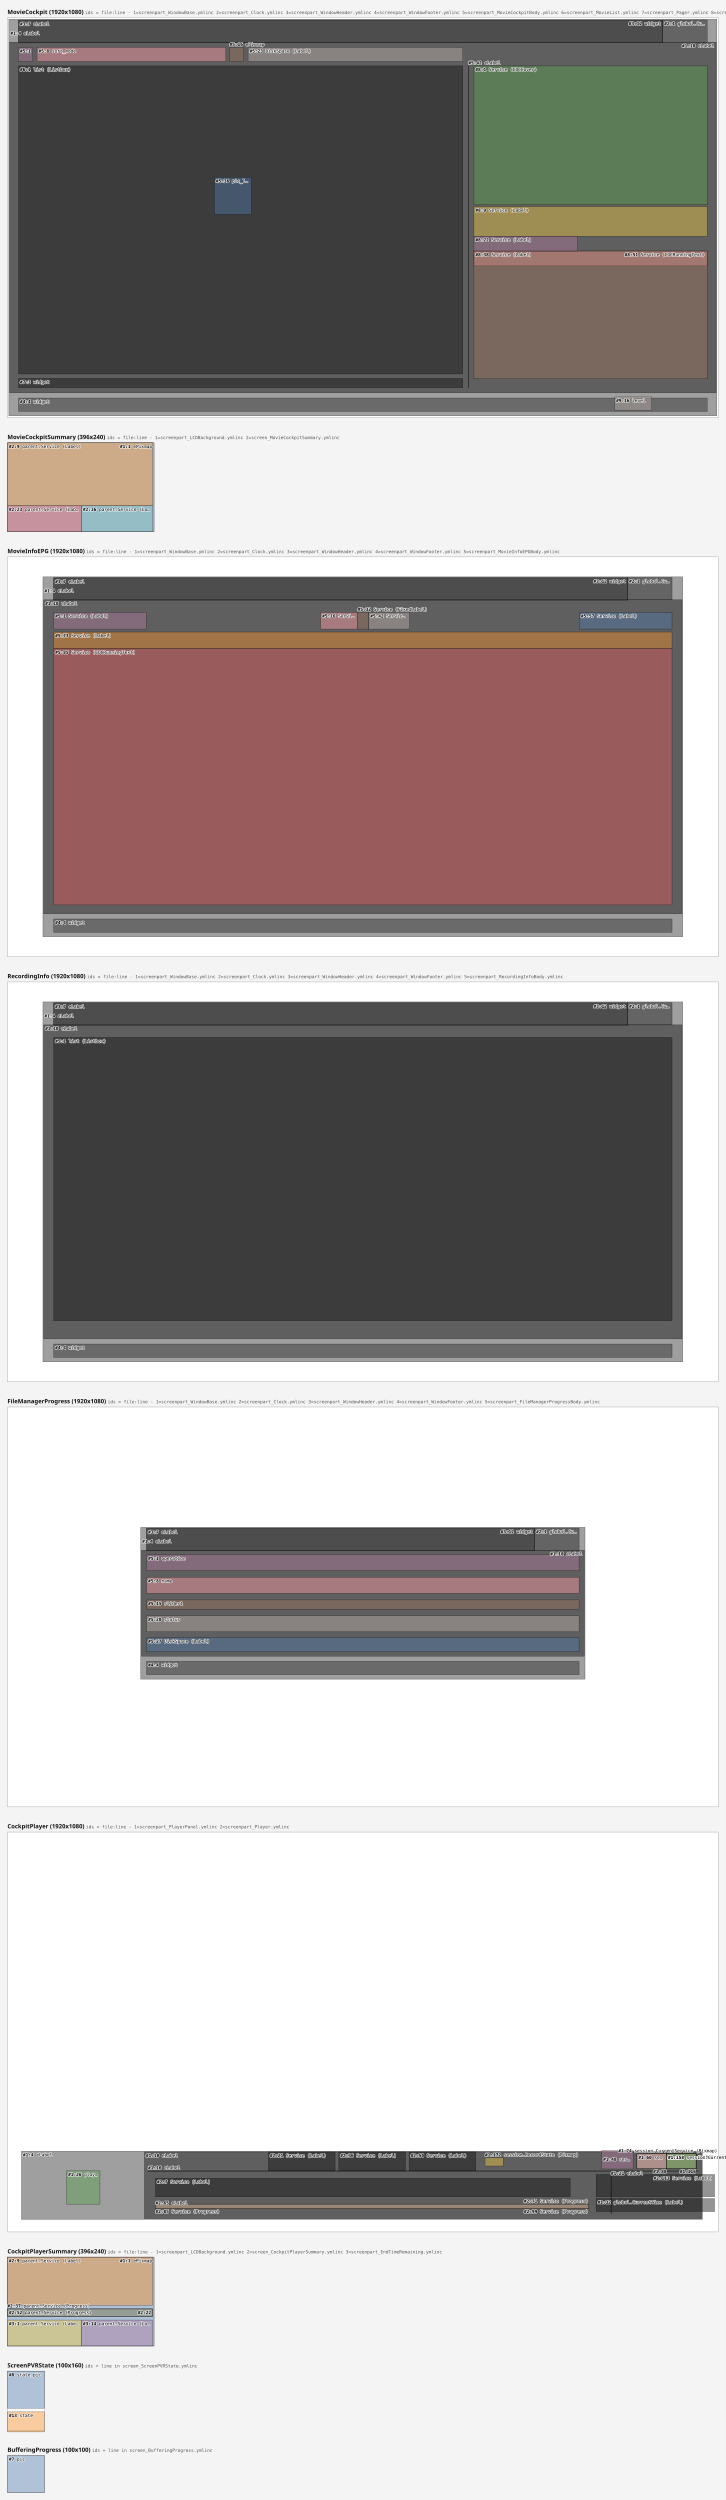
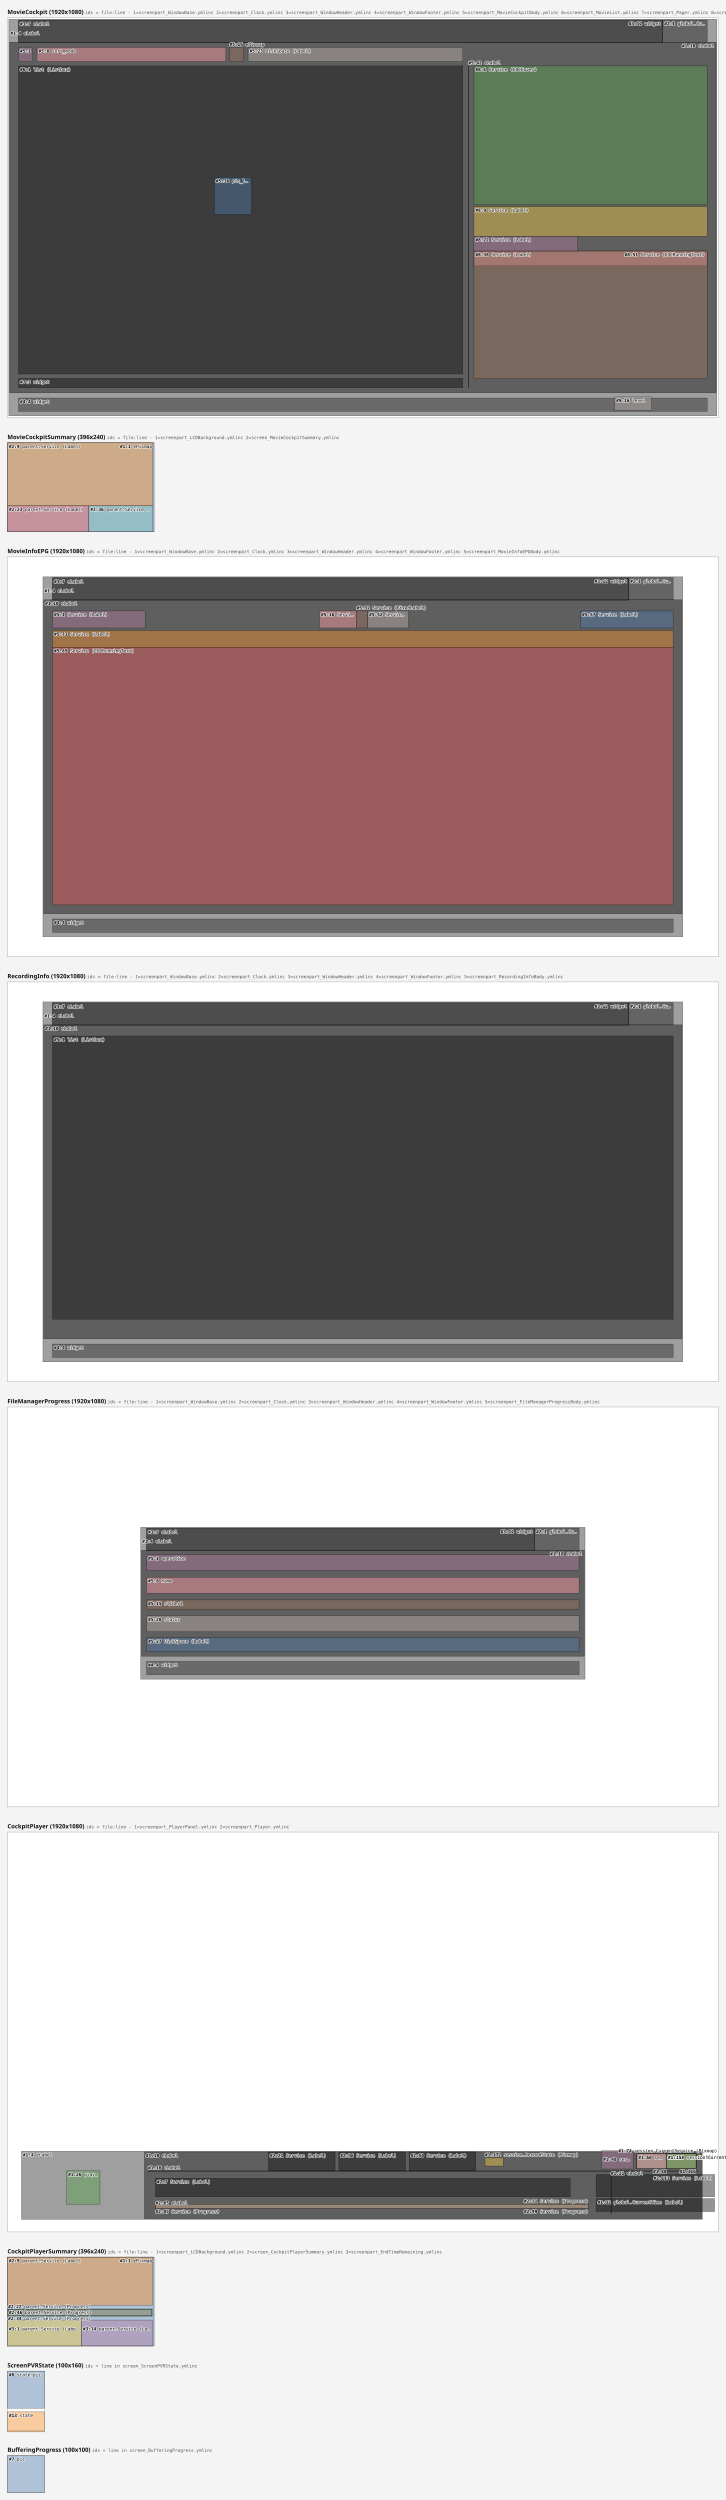
<svg xmlns="http://www.w3.org/2000/svg" width="1960" height="6752" viewBox="0 0 1960 6752">
  <rect x="0" y="0" width="1960" height="6752" fill="#f4f4f4" />
  <text x="20" y="38" font-family="sans-serif" font-size="16" font-weight="bold" fill="#111111">MovieCockpit (1920x1080) <tspan font-family="monospace" font-size="12" font-weight="normal" fill="#555555">ids = file:line - 1=screenpart_WindowBase.ymlinc  2=screenpart_Clock.ymlinc  3=screenpart_WindowHeader.ymlinc  4=screenpart_WindowFooter.ymlinc  5=screenpart_MovieCockpitBody.ymlinc  6=screenpart_MovieList.ymlinc  7=screenpart_Pager.ymlinc  8=screenpart_MovieDetails.ymlinc  9=screen_MovieCockpit.ymlinc</tspan>
  </text>
  <g data-screen="0" transform="translate(20,48)">
    <rect x="0" y="0" width="1920" height="1080" fill="#ffffff" stroke="#999999" stroke-width="1" />
    <rect data-ref="0:0" data-src="screenpart_WindowBase.ymlinc:4" x="4" y="4" width="1912" height="1071" fill="#2c2c2c" fill-opacity="0.45" stroke="#000000" stroke-opacity="0.6" stroke-width="1" />
    <rect data-ref="0:1" data-src="screenpart_WindowBase.ymlinc:10" x="6" y="66" width="1908" height="947" fill="#121212" fill-opacity="0.45" stroke="#000000" stroke-opacity="0.6" stroke-width="1" />
    <rect data-ref="0:11" data-src="screenpart_MovieCockpitBody.ymlinc:42" x="1245" y="130" width="1" height="869" fill="#424242" fill-opacity="0.45" stroke="#000000" stroke-opacity="0.6" stroke-width="1" />
    <rect data-ref="0:6" data-src="screenpart_MovieCockpitBody.ymlinc:1" x="30" y="80" width="38" height="38" fill="#b07aa1" fill-opacity="0.45" stroke="#000000" stroke-opacity="0.6" stroke-width="1" />
    <rect data-ref="0:7" data-src="screenpart_MovieCockpitBody.ymlinc:8" x="80" y="80" width="510" height="38" fill="#ff9da7" fill-opacity="0.45" stroke="#000000" stroke-opacity="0.6" stroke-width="1" />
    <rect data-ref="0:8" data-src="screenpart_MovieCockpitBody.ymlinc:16" x="600" y="80" width="38" height="38" fill="#9c755f" fill-opacity="0.45" stroke="#000000" stroke-opacity="0.6" stroke-width="1" />
    <rect data-ref="0:9" data-src="screenpart_MovieCockpitBody.ymlinc:23" x="650" y="80" width="580" height="38" fill="#bab0ac" fill-opacity="0.45" stroke="#000000" stroke-opacity="0.6" stroke-width="1" />
    <rect data-ref="0:12" data-src="screenpart_MovieList.ymlinc:1" x="30" y="130" width="1200" height="832" fill="#121212" fill-opacity="0.45" stroke="#000000" stroke-opacity="0.6" stroke-width="1" />
    <rect data-ref="0:13" data-src="screenpart_Pager.ymlinc:3" x="30" y="974" width="1200" height="25" fill="#121212" fill-opacity="0.45" stroke="#000000" stroke-opacity="0.6" stroke-width="1" />
    <rect data-ref="0:14" data-src="screenpart_MovieDetails.ymlinc:1" x="1260" y="130" width="630" height="375" fill="#59a14f" fill-opacity="0.45" stroke="#000000" stroke-opacity="0.6" stroke-width="1" />
    <rect data-ref="0:17" data-src="screenpart_MovieDetails.ymlinc:38" x="1260" y="630" width="630" height="40" fill="#ff9da7" fill-opacity="0.45" stroke="#000000" stroke-opacity="0.6" stroke-width="1" />
    <rect data-ref="0:18" data-src="screenpart_MovieDetails.ymlinc:51" x="1260" y="630" width="630" height="345" fill="#9c755f" fill-opacity="0.45" stroke="#000000" stroke-opacity="0.6" stroke-width="1" />
    <rect data-ref="0:15" data-src="screenpart_MovieDetails.ymlinc:9" x="1260" y="510" width="630" height="80" fill="#edc948" fill-opacity="0.45" stroke="#000000" stroke-opacity="0.6" stroke-width="1" />
    <rect data-ref="0:16" data-src="screenpart_MovieDetails.ymlinc:22" x="1260" y="590" width="280" height="40" fill="#b07aa1" fill-opacity="0.45" stroke="#000000" stroke-opacity="0.6" stroke-width="1" />
    <rect data-ref="0:10" data-src="screenpart_MovieCockpitBody.ymlinc:36" x="559" y="431" width="100" height="100" fill="#4e79a7" fill-opacity="0.45" stroke="#000000" stroke-opacity="0.6" stroke-width="1" />
    <rect data-ref="0:5" data-src="screenpart_WindowFooter.ymlinc:4" x="30" y="1027" width="1860" height="36" fill="#2c2c2c" fill-opacity="0.45" stroke="#000000" stroke-opacity="0.6" stroke-width="1" />
    <rect data-ref="0:3" data-src="screenpart_WindowHeader.ymlinc:7" x="30" y="7" width="1740" height="60" fill="#2c2c2c" fill-opacity="0.45" stroke="#000000" stroke-opacity="0.6" stroke-width="1" />
    <rect data-ref="0:2" data-src="screenpart_Clock.ymlinc:1" x="1770" y="6" width="120" height="60" fill="#1d1d1d" fill-opacity="0.45" stroke="#000000" stroke-opacity="0.6" stroke-width="1" />
    <rect data-ref="0:4" data-src="screenpart_WindowHeader.ymlinc:12" x="30" y="6" width="1740" height="60" fill="#2c2c2c" fill-opacity="0.45" stroke="#000000" stroke-opacity="0.6" stroke-width="1" />
    <rect data-ref="0:19" data-src="screen_MovieCockpit.ymlinc:16" x="1640" y="1024" width="100" height="36" fill="#bab0ac" fill-opacity="0.45" stroke="#000000" stroke-opacity="0.6" stroke-width="1" />
    <g pointer-events="none" font-family="monospace" font-size="12" fill="#000000" stroke="#ffffff" stroke-width="3" stroke-opacity="0.85" stroke-linejoin="round" paint-order="stroke">
      <text x="8" y="46">
        <tspan font-weight="bold">#1:4</tspan> eLabel</text>
      <text x="1822" y="80">
        <tspan font-weight="bold">#1:10</tspan> eLabel</text>
      <text x="1245" y="126">
        <tspan font-weight="bold">#5:42</tspan> eLabel</text>
      <text x="34" y="94">
        <tspan font-weight="bold">#5:1</tspan>
      </text>
      <text x="84" y="94">
        <tspan font-weight="bold">#5:8</tspan> sort_mode</text>
      <text x="600" y="76">
        <tspan font-weight="bold">#5:16</tspan> ePixmap</text>
      <text x="654" y="94">
        <tspan font-weight="bold">#5:23</tspan> DiskSpace (Label)</text>
      <text x="34" y="144">
        <tspan font-weight="bold">#6:1</tspan> list (Listbox)</text>
      <text x="34" y="988">
        <tspan font-weight="bold">#7:3</tspan> widget</text>
      <text x="1264" y="144">
        <tspan font-weight="bold">#8:1</tspan> Service (COCCover)</text>
      <text x="1264" y="644">
        <tspan font-weight="bold">#8:38</tspan> Service (Label)</text>
      <text x="1667" y="644">
        <tspan font-weight="bold">#8:51</tspan> Service (COCRunningText)</text>
      <text x="1264" y="524">
        <tspan font-weight="bold">#8:9</tspan> Service (Label)</text>
      <text x="1264" y="604">
        <tspan font-weight="bold">#8:22</tspan> Service (Label)</text>
      <text x="563" y="445">
        <tspan font-weight="bold">#5:36</tspan> pic_l…</text>
      <text x="34" y="1041">
        <tspan font-weight="bold">#4:4</tspan> widget</text>
      <text x="34" y="21">
        <tspan font-weight="bold">#3:7</tspan> eLabel</text>
      <text x="1774" y="20">
        <tspan font-weight="bold">#2:1</tspan> global.Cu…</text>
      <text x="1678" y="20">
        <tspan font-weight="bold">#3:12</tspan> widget</text>
      <text x="1644" y="1038">
        <tspan font-weight="bold">#9:16</tspan> level</text>
    </g>
  </g>
  <text x="20" y="1186" font-family="sans-serif" font-size="16" font-weight="bold" fill="#111111">MovieCockpitSummary (396x240) <tspan font-family="monospace" font-size="12" font-weight="normal" fill="#555555">ids = file:line - 1=screenpart_LCDBackground.ymlinc  2=screen_MovieCockpitSummary.ymlinc</tspan>
  </text>
  <g data-screen="1" transform="translate(20,1196)">
    <rect x="0" y="0" width="396" height="240" fill="#ffffff" stroke="#999999" stroke-width="1" />
    <rect data-ref="1:0" data-src="screenpart_LCDBackground.ymlinc:1" x="0" y="0" width="396" height="240" fill="#4e79a7" fill-opacity="0.45" stroke="#000000" stroke-opacity="0.6" stroke-width="1" />
-     <rect data-ref="1:2" data-src="screen_MovieCockpitSummary.ymlinc:23" x="0" y="170" width="200" height="70" fill="#e15759" fill-opacity="0.45" stroke="#000000" stroke-opacity="0.6" stroke-width="1" />
-     <rect data-ref="1:3" data-src="screen_MovieCockpitSummary.ymlinc:36" x="200" y="170" width="192" height="70" fill="#76b7b2" fill-opacity="0.45" stroke="#000000" stroke-opacity="0.6" stroke-width="1" />
+     <rect data-ref="1:2" data-src="screen_MovieCockpitSummary.ymlinc:23" x="0" y="170" width="220" height="70" fill="#e15759" fill-opacity="0.45" stroke="#000000" stroke-opacity="0.6" stroke-width="1" />
+     <rect data-ref="1:3" data-src="screen_MovieCockpitSummary.ymlinc:36" x="220" y="170" width="172" height="70" fill="#76b7b2" fill-opacity="0.45" stroke="#000000" stroke-opacity="0.6" stroke-width="1" />
    <rect data-ref="1:1" data-src="screen_MovieCockpitSummary.ymlinc:9" x="0" y="0" width="392" height="170" fill="#f28e2b" fill-opacity="0.45" stroke="#000000" stroke-opacity="0.6" stroke-width="1" />
    <g pointer-events="none" font-family="monospace" font-size="12" fill="#000000" stroke="#ffffff" stroke-width="3" stroke-opacity="0.85" stroke-linejoin="round" paint-order="stroke">
      <text x="304" y="14">
        <tspan font-weight="bold">#1:1</tspan> ePixmap</text>
      <text x="4" y="184">
-         <tspan font-weight="bold">#2:23</tspan> parent.Service (Lab…</text>
-       <text x="204" y="184">
-         <tspan font-weight="bold">#2:36</tspan> parent.Service (La…</text>
+         <tspan font-weight="bold">#2:23</tspan> parent.Service (Label)</text>
+       <text x="224" y="184">
+         <tspan font-weight="bold">#2:36</tspan> parent.Service …</text>
      <text x="4" y="14">
        <tspan font-weight="bold">#2:9</tspan> parent.Service (Label)</text>
    </g>
  </g>
  <text x="20" y="1494" font-family="sans-serif" font-size="16" font-weight="bold" fill="#111111">MovieInfoEPG (1920x1080) <tspan font-family="monospace" font-size="12" font-weight="normal" fill="#555555">ids = file:line - 1=screenpart_WindowBase.ymlinc  2=screenpart_Clock.ymlinc  3=screenpart_WindowHeader.ymlinc  4=screenpart_WindowFooter.ymlinc  5=screenpart_MovieInfoEPGBody.ymlinc</tspan>
  </text>
  <g data-screen="2" transform="translate(20,1504)">
    <rect x="0" y="0" width="1920" height="1080" fill="#ffffff" stroke="#999999" stroke-width="1" />
    <rect data-ref="2:0" data-src="screenpart_WindowBase.ymlinc:4" x="96" y="54" width="1728" height="972" fill="#2c2c2c" fill-opacity="0.45" stroke="#000000" stroke-opacity="0.6" stroke-width="1" />
    <rect data-ref="2:1" data-src="screenpart_WindowBase.ymlinc:10" x="98" y="116" width="1724" height="848" fill="#121212" fill-opacity="0.45" stroke="#000000" stroke-opacity="0.6" stroke-width="1" />
-     <rect data-ref="2:6" data-src="screenpart_MovieInfoEPGBody.ymlinc:1" x="125" y="150" width="250" height="45" fill="#b07aa1" fill-opacity="0.45" stroke="#000000" stroke-opacity="0.6" stroke-width="1" />
-     <rect data-ref="2:7" data-src="screenpart_MovieInfoEPGBody.ymlinc:16" x="846" y="150" width="100" height="45" fill="#ff9da7" fill-opacity="0.45" stroke="#000000" stroke-opacity="0.6" stroke-width="1" />
-     <rect data-ref="2:8" data-src="screenpart_MovieInfoEPGBody.ymlinc:32" x="946" y="150" width="30" height="45" fill="#9c755f" fill-opacity="0.45" stroke="#000000" stroke-opacity="0.6" stroke-width="1" />
-     <rect data-ref="2:9" data-src="screenpart_MovieInfoEPGBody.ymlinc:42" x="976" y="150" width="110" height="45" fill="#bab0ac" fill-opacity="0.45" stroke="#000000" stroke-opacity="0.6" stroke-width="1" />
-     <rect data-ref="2:10" data-src="screenpart_MovieInfoEPGBody.ymlinc:57" x="1545" y="150" width="250" height="45" fill="#4e79a7" fill-opacity="0.45" stroke="#000000" stroke-opacity="0.6" stroke-width="1" />
-     <rect data-ref="2:11" data-src="screenpart_MovieInfoEPGBody.ymlinc:73" x="125" y="203" width="1670" height="45" fill="#f28e2b" fill-opacity="0.45" stroke="#000000" stroke-opacity="0.6" stroke-width="1" />
-     <rect data-ref="2:12" data-src="screenpart_MovieInfoEPGBody.ymlinc:85" x="125" y="248" width="1670" height="692" fill="#e15759" fill-opacity="0.45" stroke="#000000" stroke-opacity="0.6" stroke-width="1" />
-     <rect data-ref="2:5" data-src="screenpart_WindowFooter.ymlinc:4" x="125" y="978" width="1670" height="36" fill="#2c2c2c" fill-opacity="0.45" stroke="#000000" stroke-opacity="0.6" stroke-width="1" />
-     <rect data-ref="2:3" data-src="screenpart_WindowHeader.ymlinc:7" x="125" y="57" width="1550" height="60" fill="#2c2c2c" fill-opacity="0.45" stroke="#000000" stroke-opacity="0.6" stroke-width="1" />
-     <rect data-ref="2:2" data-src="screenpart_Clock.ymlinc:1" x="1675" y="56" width="120" height="60" fill="#1d1d1d" fill-opacity="0.45" stroke="#000000" stroke-opacity="0.6" stroke-width="1" />
-     <rect data-ref="2:4" data-src="screenpart_WindowHeader.ymlinc:12" x="125" y="56" width="1550" height="60" fill="#2c2c2c" fill-opacity="0.45" stroke="#000000" stroke-opacity="0.6" stroke-width="1" />
+     <rect data-ref="2:6" data-src="screenpart_MovieInfoEPGBody.ymlinc:1" x="122" y="146" width="250" height="46" fill="#b07aa1" fill-opacity="0.45" stroke="#000000" stroke-opacity="0.6" stroke-width="1" />
+     <rect data-ref="2:7" data-src="screenpart_MovieInfoEPGBody.ymlinc:16" x="843" y="146" width="100" height="46" fill="#ff9da7" fill-opacity="0.45" stroke="#000000" stroke-opacity="0.6" stroke-width="1" />
+     <rect data-ref="2:8" data-src="screenpart_MovieInfoEPGBody.ymlinc:32" x="943" y="146" width="30" height="46" fill="#9c755f" fill-opacity="0.45" stroke="#000000" stroke-opacity="0.6" stroke-width="1" />
+     <rect data-ref="2:9" data-src="screenpart_MovieInfoEPGBody.ymlinc:42" x="973" y="146" width="110" height="46" fill="#bab0ac" fill-opacity="0.45" stroke="#000000" stroke-opacity="0.6" stroke-width="1" />
+     <rect data-ref="2:10" data-src="screenpart_MovieInfoEPGBody.ymlinc:57" x="1548" y="146" width="250" height="46" fill="#4e79a7" fill-opacity="0.45" stroke="#000000" stroke-opacity="0.6" stroke-width="1" />
+     <rect data-ref="2:11" data-src="screenpart_MovieInfoEPGBody.ymlinc:73" x="122" y="199" width="1676" height="46" fill="#f28e2b" fill-opacity="0.45" stroke="#000000" stroke-opacity="0.6" stroke-width="1" />
+     <rect data-ref="2:12" data-src="screenpart_MovieInfoEPGBody.ymlinc:85" x="122" y="244" width="1676" height="696" fill="#e15759" fill-opacity="0.45" stroke="#000000" stroke-opacity="0.6" stroke-width="1" />
+     <rect data-ref="2:5" data-src="screenpart_WindowFooter.ymlinc:4" x="122" y="978" width="1676" height="36" fill="#2c2c2c" fill-opacity="0.45" stroke="#000000" stroke-opacity="0.6" stroke-width="1" />
+     <rect data-ref="2:3" data-src="screenpart_WindowHeader.ymlinc:7" x="122" y="57" width="1556" height="60" fill="#2c2c2c" fill-opacity="0.45" stroke="#000000" stroke-opacity="0.6" stroke-width="1" />
+     <rect data-ref="2:2" data-src="screenpart_Clock.ymlinc:1" x="1678" y="56" width="120" height="60" fill="#1d1d1d" fill-opacity="0.45" stroke="#000000" stroke-opacity="0.6" stroke-width="1" />
+     <rect data-ref="2:4" data-src="screenpart_WindowHeader.ymlinc:12" x="122" y="56" width="1556" height="60" fill="#2c2c2c" fill-opacity="0.45" stroke="#000000" stroke-opacity="0.6" stroke-width="1" />
    <g pointer-events="none" font-family="monospace" font-size="12" fill="#000000" stroke="#ffffff" stroke-width="3" stroke-opacity="0.85" stroke-linejoin="round" paint-order="stroke">
      <text x="100" y="96">
        <tspan font-weight="bold">#1:4</tspan> eLabel</text>
      <text x="102" y="130">
        <tspan font-weight="bold">#1:10</tspan> eLabel</text>
-       <text x="129" y="164">
+       <text x="126" y="160">
        <tspan font-weight="bold">#5:1</tspan> Service (Label)</text>
-       <text x="850" y="164">
+       <text x="847" y="160">
        <tspan font-weight="bold">#5:16</tspan> Servi…</text>
-       <text x="946" y="146">
+       <text x="943" y="142">
        <tspan font-weight="bold">#5:32</tspan> Service (FixedLabel)</text>
-       <text x="980" y="164">
+       <text x="977" y="160">
        <tspan font-weight="bold">#5:42</tspan> Servic…</text>
-       <text x="1549" y="164">
+       <text x="1552" y="160">
        <tspan font-weight="bold">#5:57</tspan> Service (Label)</text>
-       <text x="129" y="217">
+       <text x="126" y="213">
        <tspan font-weight="bold">#5:73</tspan> Service (Label)</text>
-       <text x="129" y="262">
+       <text x="126" y="258">
        <tspan font-weight="bold">#5:85</tspan> Service (COCRunningText)</text>
-       <text x="129" y="992">
+       <text x="126" y="992">
        <tspan font-weight="bold">#4:4</tspan> widget</text>
-       <text x="129" y="71">
+       <text x="126" y="71">
        <tspan font-weight="bold">#3:7</tspan> eLabel</text>
-       <text x="1679" y="70">
+       <text x="1682" y="70">
        <tspan font-weight="bold">#2:1</tspan> global.Cu…</text>
-       <text x="1583" y="70">
+       <text x="1586" y="70">
        <tspan font-weight="bold">#3:12</tspan> widget</text>
    </g>
  </g>
  <text x="20" y="2642" font-family="sans-serif" font-size="16" font-weight="bold" fill="#111111">RecordingInfo (1920x1080) <tspan font-family="monospace" font-size="12" font-weight="normal" fill="#555555">ids = file:line - 1=screenpart_WindowBase.ymlinc  2=screenpart_Clock.ymlinc  3=screenpart_WindowHeader.ymlinc  4=screenpart_WindowFooter.ymlinc  5=screenpart_RecordingInfoBody.ymlinc</tspan>
  </text>
  <g data-screen="3" transform="translate(20,2652)">
    <rect x="0" y="0" width="1920" height="1080" fill="#ffffff" stroke="#999999" stroke-width="1" />
    <rect data-ref="3:0" data-src="screenpart_WindowBase.ymlinc:4" x="96" y="54" width="1728" height="972" fill="#2c2c2c" fill-opacity="0.45" stroke="#000000" stroke-opacity="0.6" stroke-width="1" />
    <rect data-ref="3:1" data-src="screenpart_WindowBase.ymlinc:10" x="98" y="116" width="1724" height="848" fill="#121212" fill-opacity="0.45" stroke="#000000" stroke-opacity="0.6" stroke-width="1" />
-     <rect data-ref="3:6" data-src="screenpart_RecordingInfoBody.ymlinc:1" x="125" y="150" width="1670" height="765" fill="#121212" fill-opacity="0.45" stroke="#000000" stroke-opacity="0.6" stroke-width="1" />
-     <rect data-ref="3:5" data-src="screenpart_WindowFooter.ymlinc:4" x="125" y="978" width="1670" height="36" fill="#2c2c2c" fill-opacity="0.45" stroke="#000000" stroke-opacity="0.6" stroke-width="1" />
-     <rect data-ref="3:3" data-src="screenpart_WindowHeader.ymlinc:7" x="125" y="57" width="1550" height="60" fill="#2c2c2c" fill-opacity="0.45" stroke="#000000" stroke-opacity="0.6" stroke-width="1" />
-     <rect data-ref="3:2" data-src="screenpart_Clock.ymlinc:1" x="1675" y="56" width="120" height="60" fill="#1d1d1d" fill-opacity="0.45" stroke="#000000" stroke-opacity="0.6" stroke-width="1" />
-     <rect data-ref="3:4" data-src="screenpart_WindowHeader.ymlinc:12" x="125" y="56" width="1550" height="60" fill="#2c2c2c" fill-opacity="0.45" stroke="#000000" stroke-opacity="0.6" stroke-width="1" />
+     <rect data-ref="3:6" data-src="screenpart_RecordingInfoBody.ymlinc:1" x="122" y="146" width="1676" height="765" fill="#121212" fill-opacity="0.45" stroke="#000000" stroke-opacity="0.6" stroke-width="1" />
+     <rect data-ref="3:5" data-src="screenpart_WindowFooter.ymlinc:4" x="122" y="978" width="1676" height="36" fill="#2c2c2c" fill-opacity="0.45" stroke="#000000" stroke-opacity="0.6" stroke-width="1" />
+     <rect data-ref="3:3" data-src="screenpart_WindowHeader.ymlinc:7" x="122" y="57" width="1556" height="60" fill="#2c2c2c" fill-opacity="0.45" stroke="#000000" stroke-opacity="0.6" stroke-width="1" />
+     <rect data-ref="3:2" data-src="screenpart_Clock.ymlinc:1" x="1678" y="56" width="120" height="60" fill="#1d1d1d" fill-opacity="0.45" stroke="#000000" stroke-opacity="0.6" stroke-width="1" />
+     <rect data-ref="3:4" data-src="screenpart_WindowHeader.ymlinc:12" x="122" y="56" width="1556" height="60" fill="#2c2c2c" fill-opacity="0.45" stroke="#000000" stroke-opacity="0.6" stroke-width="1" />
    <g pointer-events="none" font-family="monospace" font-size="12" fill="#000000" stroke="#ffffff" stroke-width="3" stroke-opacity="0.85" stroke-linejoin="round" paint-order="stroke">
      <text x="100" y="96">
        <tspan font-weight="bold">#1:4</tspan> eLabel</text>
      <text x="102" y="130">
        <tspan font-weight="bold">#1:10</tspan> eLabel</text>
-       <text x="129" y="164">
+       <text x="126" y="160">
        <tspan font-weight="bold">#5:1</tspan> list (Listbox)</text>
-       <text x="129" y="992">
+       <text x="126" y="992">
        <tspan font-weight="bold">#4:4</tspan> widget</text>
-       <text x="129" y="71">
+       <text x="126" y="71">
        <tspan font-weight="bold">#3:7</tspan> eLabel</text>
-       <text x="1679" y="70">
+       <text x="1682" y="70">
        <tspan font-weight="bold">#2:1</tspan> global.Cu…</text>
-       <text x="1583" y="70">
+       <text x="1586" y="70">
        <tspan font-weight="bold">#3:12</tspan> widget</text>
    </g>
  </g>
  <text x="20" y="3790" font-family="sans-serif" font-size="16" font-weight="bold" fill="#111111">FileManagerProgress (1920x1080) <tspan font-family="monospace" font-size="12" font-weight="normal" fill="#555555">ids = file:line - 1=screenpart_WindowBase.ymlinc  2=screenpart_Clock.ymlinc  3=screenpart_WindowHeader.ymlinc  4=screenpart_WindowFooter.ymlinc  5=screenpart_FileManagerProgressBody.ymlinc</tspan>
  </text>
  <g data-screen="4" transform="translate(20,3800)">
    <rect x="0" y="0" width="1920" height="1080" fill="#ffffff" stroke="#999999" stroke-width="1" />
    <rect data-ref="4:0" data-src="screenpart_WindowBase.ymlinc:4" x="360" y="325" width="1200" height="410" fill="#2c2c2c" fill-opacity="0.45" stroke="#000000" stroke-opacity="0.6" stroke-width="1" />
    <rect data-ref="4:1" data-src="screenpart_WindowBase.ymlinc:10" x="362" y="387" width="1196" height="286" fill="#121212" fill-opacity="0.45" stroke="#000000" stroke-opacity="0.6" stroke-width="1" />
    <rect data-ref="4:6" data-src="screenpart_FileManagerProgressBody.ymlinc:1" x="376" y="399" width="1168" height="43" fill="#b07aa1" fill-opacity="0.45" stroke="#000000" stroke-opacity="0.6" stroke-width="1" />
    <rect data-ref="4:7" data-src="screenpart_FileManagerProgressBody.ymlinc:8" x="376" y="460" width="1168" height="43" fill="#ff9da7" fill-opacity="0.45" stroke="#000000" stroke-opacity="0.6" stroke-width="1" />
    <rect data-ref="4:8" data-src="screenpart_FileManagerProgressBody.ymlinc:15" x="376" y="521" width="1168" height="25" fill="#9c755f" fill-opacity="0.45" stroke="#000000" stroke-opacity="0.6" stroke-width="1" />
    <rect data-ref="4:9" data-src="screenpart_FileManagerProgressBody.ymlinc:20" x="376" y="564" width="1168" height="43" fill="#bab0ac" fill-opacity="0.45" stroke="#000000" stroke-opacity="0.6" stroke-width="1" />
    <rect data-ref="4:10" data-src="screenpart_FileManagerProgressBody.ymlinc:27" x="376" y="623" width="1168" height="38" fill="#4e79a7" fill-opacity="0.45" stroke="#000000" stroke-opacity="0.6" stroke-width="1" />
    <rect data-ref="4:5" data-src="screenpart_WindowFooter.ymlinc:4" x="376" y="687" width="1168" height="36" fill="#2c2c2c" fill-opacity="0.45" stroke="#000000" stroke-opacity="0.6" stroke-width="1" />
    <rect data-ref="4:3" data-src="screenpart_WindowHeader.ymlinc:7" x="376" y="328" width="1048" height="60" fill="#2c2c2c" fill-opacity="0.45" stroke="#000000" stroke-opacity="0.6" stroke-width="1" />
    <rect data-ref="4:2" data-src="screenpart_Clock.ymlinc:1" x="1424" y="327" width="120" height="60" fill="#1d1d1d" fill-opacity="0.45" stroke="#000000" stroke-opacity="0.6" stroke-width="1" />
    <rect data-ref="4:4" data-src="screenpart_WindowHeader.ymlinc:12" x="376" y="327" width="1048" height="60" fill="#2c2c2c" fill-opacity="0.45" stroke="#000000" stroke-opacity="0.6" stroke-width="1" />
    <g pointer-events="none" font-family="monospace" font-size="12" fill="#000000" stroke="#ffffff" stroke-width="3" stroke-opacity="0.85" stroke-linejoin="round" paint-order="stroke">
      <text x="364" y="367">
        <tspan font-weight="bold">#1:4</tspan> eLabel</text>
      <text x="1466" y="401">
        <tspan font-weight="bold">#1:10</tspan> eLabel</text>
      <text x="380" y="413">
        <tspan font-weight="bold">#5:1</tspan> operation</text>
      <text x="380" y="474">
        <tspan font-weight="bold">#5:8</tspan> name</text>
      <text x="380" y="535">
        <tspan font-weight="bold">#5:15</tspan> slider1</text>
      <text x="380" y="578">
        <tspan font-weight="bold">#5:20</tspan> status</text>
      <text x="380" y="637">
        <tspan font-weight="bold">#5:27</tspan> DiskSpace (Label)</text>
      <text x="380" y="701">
        <tspan font-weight="bold">#4:4</tspan> widget</text>
      <text x="380" y="342">
        <tspan font-weight="bold">#3:7</tspan> eLabel</text>
      <text x="1428" y="341">
        <tspan font-weight="bold">#2:1</tspan> global.Cu…</text>
      <text x="1332" y="341">
        <tspan font-weight="bold">#3:12</tspan> widget</text>
    </g>
  </g>
  <text x="20" y="4938" font-family="sans-serif" font-size="16" font-weight="bold" fill="#111111">CockpitPlayer (1920x1080) <tspan font-family="monospace" font-size="12" font-weight="normal" fill="#555555">ids = file:line - 1=screenpart_PlayerPanel.ymlinc  2=screenpart_Player.ymlinc</tspan>
  </text>
  <g data-screen="5" transform="translate(20,4948)">
    <rect x="0" y="0" width="1920" height="1080" fill="#ffffff" stroke="#999999" stroke-width="1" />
    <rect data-ref="5:0" data-src="screenpart_PlayerPanel.ymlinc:4" x="38" y="862" width="1839" height="184" fill="#2c2c2c" fill-opacity="0.45" stroke="#000000" stroke-opacity="0.6" stroke-width="1" />
    <rect data-ref="5:1" data-src="screenpart_PlayerPanel.ymlinc:10" x="370" y="864" width="1505" height="180" fill="#121212" fill-opacity="0.45" stroke="#000000" stroke-opacity="0.6" stroke-width="1" />
    <rect data-ref="5:2" data-src="screenpart_PlayerPanel.ymlinc:16" x="380" y="915" width="1485" height="2" fill="#363636" fill-opacity="0.45" stroke="#000000" stroke-opacity="0.6" stroke-width="1" />
    <rect data-ref="5:3" data-src="screenpart_PlayerPanel.ymlinc:21" x="1630" y="930" width="2" height="100" fill="#363636" fill-opacity="0.45" stroke="#000000" stroke-opacity="0.6" stroke-width="1" />
    <rect data-ref="5:16" data-src="screenpart_Player.ymlinc:7" x="400" y="935" width="1120" height="50" fill="#121212" fill-opacity="0.45" stroke="#000000" stroke-opacity="0.6" stroke-width="1" />
    <rect data-ref="5:17" data-src="screenpart_Player.ymlinc:21" x="705" y="864" width="180" height="51" fill="#121212" fill-opacity="0.45" stroke="#000000" stroke-opacity="0.6" stroke-width="1" />
    <rect data-ref="5:18" data-src="screenpart_Player.ymlinc:36" x="895" y="864" width="180" height="51" fill="#121212" fill-opacity="0.45" stroke="#000000" stroke-opacity="0.6" stroke-width="1" />
    <rect data-ref="5:19" data-src="screenpart_Player.ymlinc:50" x="1085" y="864" width="180" height="51" fill="#121212" fill-opacity="0.45" stroke="#000000" stroke-opacity="0.6" stroke-width="1" />
    <rect data-ref="5:20" data-src="screenpart_Player.ymlinc:65" x="400" y="1010" width="1170" height="4" fill="#232323" fill-opacity="0.45" stroke="#000000" stroke-opacity="0.6" stroke-width="1" />
    <rect data-ref="5:7" data-src="screenpart_PlayerPanel.ymlinc:60" x="1700" y="869" width="80" height="40" fill="#ff9da7" fill-opacity="0.45" stroke="#000000" stroke-opacity="0.6" stroke-width="1" />
    <rect data-ref="5:8" data-src="screenpart_PlayerPanel.ymlinc:74" x="1700" y="869" width="80" height="40" fill="#9c755f" fill-opacity="0.45" stroke="#000000" stroke-opacity="0.6" stroke-width="1" />
    <rect data-ref="5:9" data-src="screenpart_PlayerPanel.ymlinc:88" x="1700" y="869" width="80" height="40" fill="#bab0ac" fill-opacity="0.45" stroke="#000000" stroke-opacity="0.6" stroke-width="1" />
    <rect data-ref="5:10" data-src="screenpart_PlayerPanel.ymlinc:102" x="1780" y="869" width="80" height="40" fill="#4e79a7" fill-opacity="0.45" stroke="#000000" stroke-opacity="0.6" stroke-width="1" />
    <rect data-ref="5:11" data-src="screenpart_PlayerPanel.ymlinc:116" x="1780" y="869" width="80" height="40" fill="#f28e2b" fill-opacity="0.45" stroke="#000000" stroke-opacity="0.6" stroke-width="1" />
    <rect data-ref="5:12" data-src="screenpart_PlayerPanel.ymlinc:130" x="1780" y="869" width="80" height="40" fill="#e15759" fill-opacity="0.45" stroke="#000000" stroke-opacity="0.6" stroke-width="1" />
    <rect data-ref="5:13" data-src="screenpart_PlayerPanel.ymlinc:144" x="1780" y="869" width="80" height="40" fill="#76b7b2" fill-opacity="0.45" stroke="#000000" stroke-opacity="0.6" stroke-width="1" />
    <rect data-ref="5:14" data-src="screenpart_PlayerPanel.ymlinc:158" x="1780" y="869" width="80" height="40" fill="#59a14f" fill-opacity="0.45" stroke="#000000" stroke-opacity="0.6" stroke-width="1" />
    <rect data-ref="5:15" data-src="screenpart_PlayerPanel.ymlinc:172" x="1290" y="880" width="49" height="22" fill="#edc948" fill-opacity="0.45" stroke="#000000" stroke-opacity="0.6" stroke-width="1" />
    <rect data-ref="5:21" data-src="screenpart_Player.ymlinc:71" x="400" y="1005" width="1170" height="12" fill="#f28e2b" fill-opacity="0.45" stroke="#000000" stroke-opacity="0.6" stroke-width="1" />
    <rect data-ref="5:4" data-src="screenpart_PlayerPanel.ymlinc:26" x="160" y="915" width="90" height="90" fill="#59a14f" fill-opacity="0.45" stroke="#000000" stroke-opacity="0.6" stroke-width="1" />
    <rect data-ref="5:22" data-src="screenpart_Player.ymlinc:85" x="400" y="1005" width="1170" height="12" fill="#e15759" fill-opacity="0.45" stroke="#000000" stroke-opacity="0.6" stroke-width="1" />
    <rect data-ref="5:23" data-src="screenpart_Player.ymlinc:99" x="400" y="1005" width="1170" height="12" fill="#76b7b2" fill-opacity="0.45" stroke="#000000" stroke-opacity="0.6" stroke-width="1" />
    <rect data-ref="5:6" data-src="screenpart_PlayerPanel.ymlinc:48" x="1605" y="860" width="85" height="50" fill="#b07aa1" fill-opacity="0.45" stroke="#000000" stroke-opacity="0.6" stroke-width="1" />
    <rect data-ref="5:5" data-src="screenpart_PlayerPanel.ymlinc:32" x="1590" y="990" width="320" height="35" fill="#121212" fill-opacity="0.45" stroke="#000000" stroke-opacity="0.6" stroke-width="1" />
    <rect data-ref="5:24" data-src="screenpart_Player.ymlinc:113" x="1590" y="925" width="320" height="60" fill="#121212" fill-opacity="0.45" stroke="#000000" stroke-opacity="0.6" stroke-width="1" />
    <g pointer-events="none" font-family="monospace" font-size="12" fill="#000000" stroke="#ffffff" stroke-width="3" stroke-opacity="0.85" stroke-linejoin="round" paint-order="stroke">
      <text x="42" y="876">
        <tspan font-weight="bold">#1:4</tspan> eLabel</text>
      <text x="374" y="878">
        <tspan font-weight="bold">#1:10</tspan> eLabel</text>
      <text x="380" y="911">
        <tspan font-weight="bold">#1:16</tspan> eLabel</text>
      <text x="1630" y="926">
        <tspan font-weight="bold">#1:21</tspan> eLabel</text>
      <text x="404" y="949">
        <tspan font-weight="bold">#2:7</tspan> Service (Label)</text>
      <text x="709" y="878">
        <tspan font-weight="bold">#2:21</tspan> Service (Label)</text>
      <text x="899" y="878">
        <tspan font-weight="bold">#2:36</tspan> Service (Label)</text>
      <text x="1089" y="878">
        <tspan font-weight="bold">#2:50</tspan> Service (Label)</text>
      <text x="400" y="1006">
        <tspan font-weight="bold">#2:65</tspan> eLabel</text>
      <text x="1704" y="883">
        <tspan font-weight="bold">#1:60</tspan> se…</text>
      <text x="1650" y="865">
        <tspan font-weight="bold">#1:74</tspan> session.CurrentService (Pixmap)</text>
      <text x="1744" y="921">
        <tspan font-weight="bold">#1:88</tspan>
      </text>
      <text x="1784" y="883">
        <tspan font-weight="bold">#1:102</tspan>
      </text>
      <text x="1816" y="921">
        <tspan font-weight="bold">#1:116</tspan>
      </text>
      <text x="1864" y="883">
        <tspan font-weight="bold">#1:130</tspan>
      </text>
      <text x="1784" y="883">
        <tspan font-weight="bold">#1:144</tspan> session.CurrentService (Pixmap)</text>
      <text x="1784" y="883">
        <tspan font-weight="bold">#1:158</tspan> session.CurrentService (Pixmap)</text>
      <text x="1290" y="876">
        <tspan font-weight="bold">#1:172</tspan> session.RecordState (Pixmap)</text>
      <text x="1395" y="1001">
        <tspan font-weight="bold">#2:71</tspan> Service (Progress)</text>
      <text x="164" y="929">
        <tspan font-weight="bold">#1:26</tspan> play…</text>
      <text x="400" y="1029">
        <tspan font-weight="bold">#2:85</tspan> Service (Progress)</text>
      <text x="1395" y="1029">
        <tspan font-weight="bold">#2:99</tspan> Service (Progress)</text>
      <text x="1609" y="888">
        <tspan font-weight="bold">#1:48</tspan> ses…</text>
      <text x="1594" y="1004">
        <tspan font-weight="bold">#1:32</tspan> global.CurrentTime (Label)</text>
      <text x="1745" y="939">
        <tspan font-weight="bold">#2:113</tspan> Service (Label)</text>
    </g>
  </g>
  <text x="20" y="6086" font-family="sans-serif" font-size="16" font-weight="bold" fill="#111111">CockpitPlayerSummary (396x240) <tspan font-family="monospace" font-size="12" font-weight="normal" fill="#555555">ids = file:line - 1=screenpart_LCDBackground.ymlinc  2=screen_CockpitPlayerSummary.ymlinc  3=screenpart_EndTimeRemaining.ymlinc</tspan>
  </text>
  <g data-screen="6" transform="translate(20,6096)">
    <rect x="0" y="0" width="396" height="240" fill="#ffffff" stroke="#999999" stroke-width="1" />
    <rect data-ref="6:0" data-src="screenpart_LCDBackground.ymlinc:1" x="0" y="0" width="396" height="240" fill="#4e79a7" fill-opacity="0.45" stroke="#000000" stroke-opacity="0.6" stroke-width="1" />
    <rect data-ref="6:1" data-src="screen_CockpitPlayerSummary.ymlinc:9" x="0" y="0" width="392" height="130" fill="#f28e2b" fill-opacity="0.45" stroke="#000000" stroke-opacity="0.6" stroke-width="1" />
    <rect data-ref="6:5" data-src="screenpart_EndTimeRemaining.ymlinc:1" x="0" y="170" width="200" height="70" fill="#edc948" fill-opacity="0.45" stroke="#000000" stroke-opacity="0.6" stroke-width="1" />
    <rect data-ref="6:6" data-src="screenpart_EndTimeRemaining.ymlinc:14" x="200" y="170" width="192" height="70" fill="#b07aa1" fill-opacity="0.45" stroke="#000000" stroke-opacity="0.6" stroke-width="1" />
-     <rect data-ref="6:4" data-src="screen_CockpitPlayerSummary.ymlinc:52" x="0" y="140" width="392" height="20" fill="#59a14f" fill-opacity="0.45" stroke="#000000" stroke-opacity="0.6" stroke-width="1" />
-     <rect data-ref="6:2" data-src="screen_CockpitPlayerSummary.ymlinc:22" x="0" y="140" width="392" height="20" fill="#e15759" fill-opacity="0.45" stroke="#000000" stroke-opacity="0.6" stroke-width="1" />
-     <rect data-ref="6:3" data-src="screen_CockpitPlayerSummary.ymlinc:37" x="0" y="140" width="392" height="20" fill="#76b7b2" fill-opacity="0.45" stroke="#000000" stroke-opacity="0.6" stroke-width="1" />
+     <rect data-ref="6:4" data-src="screen_CockpitPlayerSummary.ymlinc:46" x="0" y="140" width="392" height="20" fill="#59a14f" fill-opacity="0.45" stroke="#000000" stroke-opacity="0.6" stroke-width="1" />
+     <rect data-ref="6:2" data-src="screen_CockpitPlayerSummary.ymlinc:22" x="2" y="142" width="388" height="16" fill="#e15759" fill-opacity="0.45" stroke="#000000" stroke-opacity="0.6" stroke-width="1" />
+     <rect data-ref="6:3" data-src="screen_CockpitPlayerSummary.ymlinc:34" x="2" y="142" width="388" height="16" fill="#76b7b2" fill-opacity="0.45" stroke="#000000" stroke-opacity="0.6" stroke-width="1" />
    <g pointer-events="none" font-family="monospace" font-size="12" fill="#000000" stroke="#ffffff" stroke-width="3" stroke-opacity="0.85" stroke-linejoin="round" paint-order="stroke">
      <text x="304" y="14">
        <tspan font-weight="bold">#1:1</tspan> ePixmap</text>
      <text x="4" y="14">
        <tspan font-weight="bold">#2:9</tspan> parent.Service (Label)</text>
-       <text x="4" y="184">
+       <text x="4" y="198">
        <tspan font-weight="bold">#3:1</tspan> parent.Service (Labe…</text>
-       <text x="204" y="184">
+       <text x="204" y="198">
        <tspan font-weight="bold">#3:14</tspan> parent.Service (La…</text>
      <text x="4" y="154">
-         <tspan font-weight="bold">#2:52</tspan> parent.Service (Progress)</text>
-       <text x="352" y="154">
-         <tspan font-weight="bold">#2:22</tspan>
-       </text>
-       <text x="0" y="136">
-         <tspan font-weight="bold">#2:37</tspan> parent.Service (Progress)</text>
+         <tspan font-weight="bold">#2:46</tspan> parent.Service (Progress)</text>
+       <text x="2" y="138">
+         <tspan font-weight="bold">#2:22</tspan> parent.Service (Progress)</text>
+       <text x="2" y="170">
+         <tspan font-weight="bold">#2:34</tspan> parent.Service (Progress)</text>
    </g>
  </g>
  <text x="20" y="6394" font-family="sans-serif" font-size="16" font-weight="bold" fill="#111111">ScreenPVRState (100x160) <tspan font-family="monospace" font-size="12" font-weight="normal" fill="#555555">ids = line in screen_ScreenPVRState.ymlinc</tspan>
  </text>
  <g data-screen="7" transform="translate(20,6404)">
    <rect x="0" y="0" width="100" height="160" fill="#ffffff" stroke="#999999" stroke-width="1" />
    <rect data-ref="7:0" data-src="screen_ScreenPVRState.ymlinc:8" x="0" y="0" width="100" height="100" fill="#4e79a7" fill-opacity="0.45" stroke="#000000" stroke-opacity="0.6" stroke-width="1" />
    <rect data-ref="7:1" data-src="screen_ScreenPVRState.ymlinc:13" x="0" y="110" width="100" height="54" fill="#f28e2b" fill-opacity="0.45" stroke="#000000" stroke-opacity="0.6" stroke-width="1" />
    <g pointer-events="none" font-family="monospace" font-size="12" fill="#000000" stroke="#ffffff" stroke-width="3" stroke-opacity="0.85" stroke-linejoin="round" paint-order="stroke">
      <text x="4" y="14">
        <tspan font-weight="bold">#8</tspan> state_pic</text>
      <text x="4" y="124">
        <tspan font-weight="bold">#13</tspan> state</text>
    </g>
  </g>
  <text x="20" y="6622" font-family="sans-serif" font-size="16" font-weight="bold" fill="#111111">BufferingProgress (100x100) <tspan font-family="monospace" font-size="12" font-weight="normal" fill="#555555">ids = line in screen_BufferingProgress.ymlinc</tspan>
  </text>
  <g data-screen="8" transform="translate(20,6632)">
    <rect x="0" y="0" width="100" height="100" fill="#ffffff" stroke="#999999" stroke-width="1" />
    <rect data-ref="8:0" data-src="screen_BufferingProgress.ymlinc:7" x="0" y="0" width="100" height="100" fill="#4e79a7" fill-opacity="0.45" stroke="#000000" stroke-opacity="0.6" stroke-width="1" />
    <g pointer-events="none" font-family="monospace" font-size="12" fill="#000000" stroke="#ffffff" stroke-width="3" stroke-opacity="0.85" stroke-linejoin="round" paint-order="stroke">
      <text x="4" y="14">
        <tspan font-weight="bold">#7</tspan> pic</text>
    </g>
  </g>
</svg>
